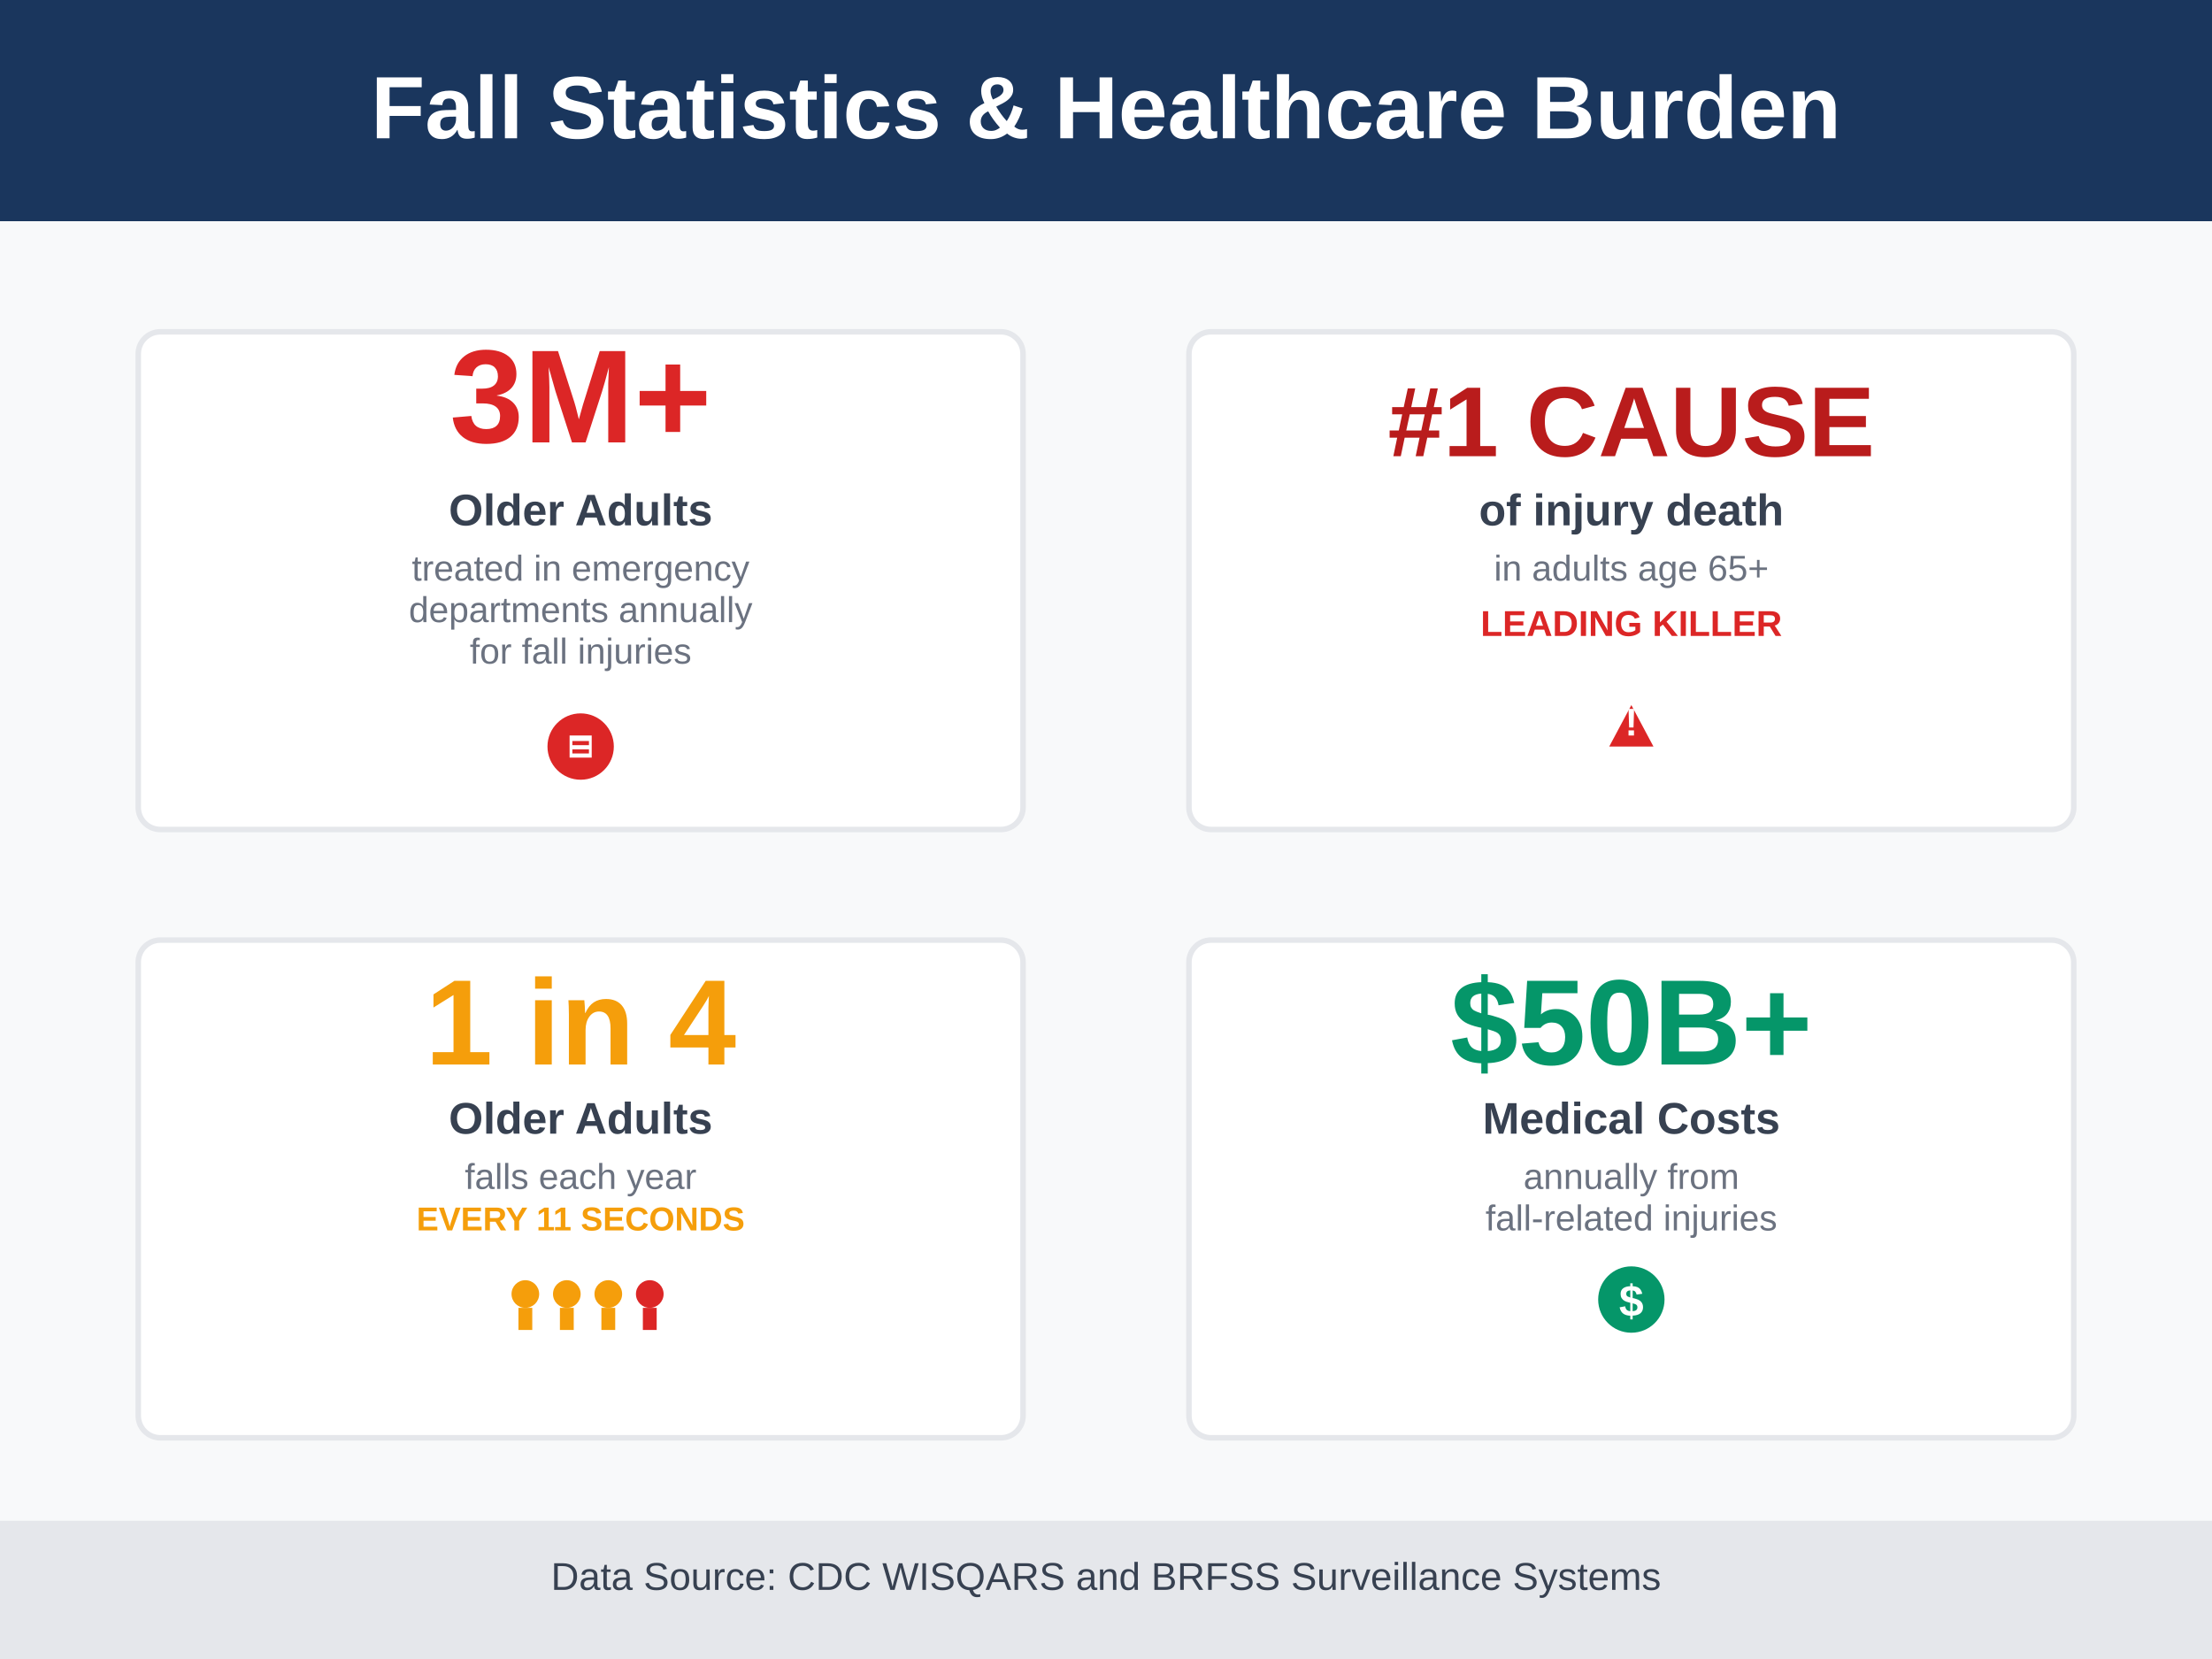
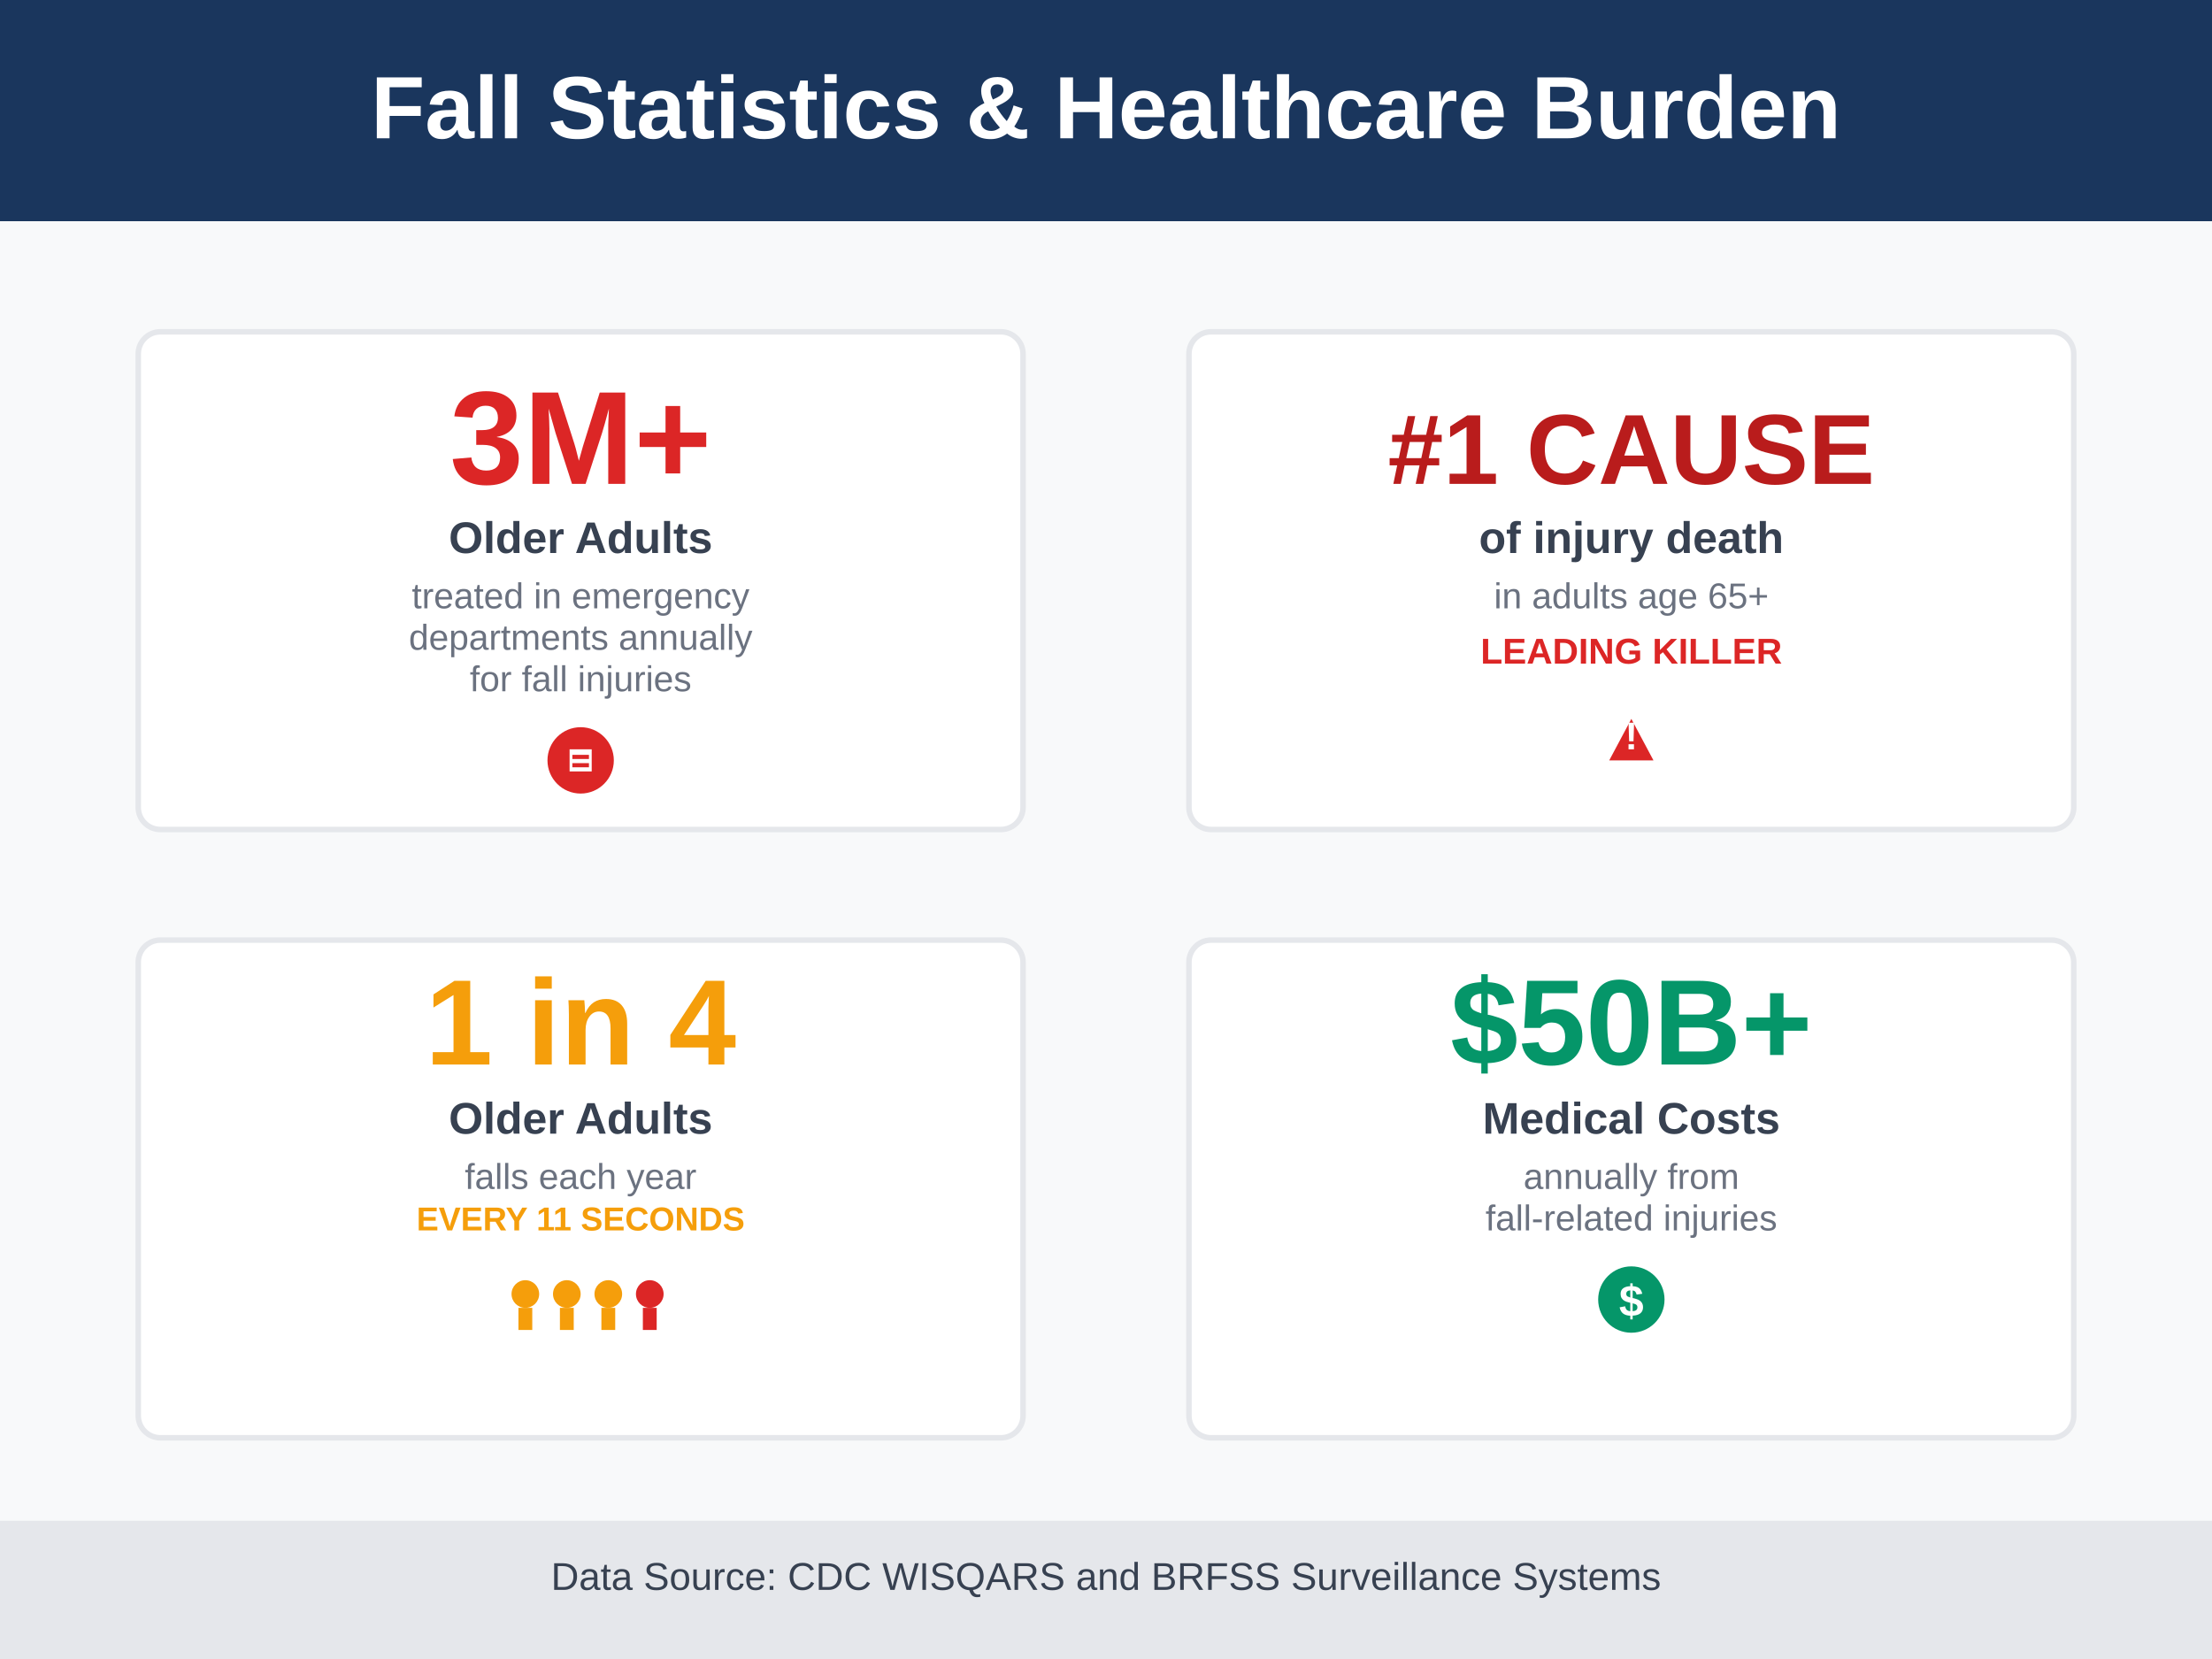
<svg xmlns="http://www.w3.org/2000/svg" viewBox="0 0 800 600" width="800" height="600">
  <rect width="800" height="600" fill="#f8f9fa" />
  <rect x="0" y="0" width="800" height="80" fill="#1a365d" />
  <text x="400" y="50" font-family="Arial, sans-serif" font-size="32" font-weight="bold" fill="white" text-anchor="middle">Fall Statistics &amp; Healthcare Burden</text>
  <rect x="50" y="120" width="320" height="180" fill="white" stroke="#e5e7eb" stroke-width="2" rx="8" />
-   <text x="210" y="160" font-family="Arial, sans-serif" font-size="48" font-weight="bold" fill="#dc2626" text-anchor="middle">3M+</text>
-   <text x="210" y="190" font-family="Arial, sans-serif" font-size="16" font-weight="600" fill="#374151" text-anchor="middle">Older Adults</text>
-   <text x="210" y="210" font-family="Arial, sans-serif" font-size="13" fill="#6b7280" text-anchor="middle">treated in emergency</text>
-   <text x="210" y="225" font-family="Arial, sans-serif" font-size="13" fill="#6b7280" text-anchor="middle">departments annually</text>
-   <text x="210" y="240" font-family="Arial, sans-serif" font-size="13" fill="#6b7280" text-anchor="middle">for fall injuries</text>
-   <circle cx="210" cy="270" r="12" fill="#dc2626" />
-   <rect x="206" y="266" width="8" height="8" fill="white" />
-   <rect x="207" y="268" width="6" height="1.5" fill="#dc2626" />
-   <rect x="207" y="271" width="6" height="1.5" fill="#dc2626" />
+   <text x="210" y="175" font-family="Arial, sans-serif" font-size="48" font-weight="bold" fill="#dc2626" text-anchor="middle">3M+</text>
+   <text x="210" y="200" font-family="Arial, sans-serif" font-size="16" font-weight="600" fill="#374151" text-anchor="middle">Older Adults</text>
+   <text x="210" y="220" font-family="Arial, sans-serif" font-size="13" fill="#6b7280" text-anchor="middle">treated in emergency</text>
+   <text x="210" y="235" font-family="Arial, sans-serif" font-size="13" fill="#6b7280" text-anchor="middle">departments annually</text>
+   <text x="210" y="250" font-family="Arial, sans-serif" font-size="13" fill="#6b7280" text-anchor="middle">for fall injuries</text>
+   <circle cx="210" cy="275" r="12" fill="#dc2626" />
+   <rect x="206" y="271" width="8" height="8" fill="white" />
+   <rect x="207" y="273" width="6" height="1.5" fill="#dc2626" />
+   <rect x="207" y="276" width="6" height="1.5" fill="#dc2626" />
  <rect x="430" y="120" width="320" height="180" fill="white" stroke="#e5e7eb" stroke-width="2" rx="8" />
-   <text x="590" y="165" font-family="Arial, sans-serif" font-size="36" font-weight="bold" fill="#b91c1c" text-anchor="middle">#1 CAUSE</text>
-   <text x="590" y="190" font-family="Arial, sans-serif" font-size="16" font-weight="600" fill="#374151" text-anchor="middle">of injury death</text>
-   <text x="590" y="210" font-family="Arial, sans-serif" font-size="13" fill="#6b7280" text-anchor="middle">in adults age 65+</text>
-   <text x="590" y="230" font-family="Arial, sans-serif" font-size="13" font-weight="600" fill="#dc2626" text-anchor="middle">LEADING KILLER</text>
-   <polygon points="590,255 582,270 598,270" fill="#dc2626" />
-   <text x="590" y="266" font-family="Arial, sans-serif" font-size="14" font-weight="bold" fill="white" text-anchor="middle">!</text>
+   <text x="590" y="175" font-family="Arial, sans-serif" font-size="36" font-weight="bold" fill="#b91c1c" text-anchor="middle">#1 CAUSE</text>
+   <text x="590" y="200" font-family="Arial, sans-serif" font-size="16" font-weight="600" fill="#374151" text-anchor="middle">of injury death</text>
+   <text x="590" y="220" font-family="Arial, sans-serif" font-size="13" fill="#6b7280" text-anchor="middle">in adults age 65+</text>
+   <text x="590" y="240" font-family="Arial, sans-serif" font-size="13" font-weight="600" fill="#dc2626" text-anchor="middle">LEADING KILLER</text>
+   <polygon points="590,260 582,275 598,275" fill="#dc2626" />
+   <text x="590" y="271" font-family="Arial, sans-serif" font-size="14" font-weight="bold" fill="white" text-anchor="middle">!</text>
  <rect x="50" y="340" width="320" height="180" fill="white" stroke="#e5e7eb" stroke-width="2" rx="8" />
  <text x="210" y="385" font-family="Arial, sans-serif" font-size="44" font-weight="bold" fill="#f59e0b" text-anchor="middle">1 in 4</text>
  <text x="210" y="410" font-family="Arial, sans-serif" font-size="16" font-weight="600" fill="#374151" text-anchor="middle">Older Adults</text>
  <text x="210" y="430" font-family="Arial, sans-serif" font-size="13" fill="#6b7280" text-anchor="middle">falls each year</text>
  <text x="210" y="445" font-family="Arial, sans-serif" font-size="12" font-weight="600" fill="#f59e0b" text-anchor="middle">EVERY 11 SECONDS</text>
  <g transform="translate(180,460)">
    <circle cx="10" cy="8" r="5" fill="#f59e0b" />
    <rect x="7.5" y="13" width="5" height="8" fill="#f59e0b" />
    <circle cx="25" cy="8" r="5" fill="#f59e0b" />
    <rect x="22.5" y="13" width="5" height="8" fill="#f59e0b" />
    <circle cx="40" cy="8" r="5" fill="#f59e0b" />
    <rect x="37.5" y="13" width="5" height="8" fill="#f59e0b" />
    <circle cx="55" cy="8" r="5" fill="#dc2626" />
    <rect x="52.5" y="13" width="5" height="8" fill="#dc2626" />
  </g>
  <rect x="430" y="340" width="320" height="180" fill="white" stroke="#e5e7eb" stroke-width="2" rx="8" />
  <text x="590" y="385" font-family="Arial, sans-serif" font-size="44" font-weight="bold" fill="#059669" text-anchor="middle">$50B+</text>
  <text x="590" y="410" font-family="Arial, sans-serif" font-size="16" font-weight="600" fill="#374151" text-anchor="middle">Medical Costs</text>
  <text x="590" y="430" font-family="Arial, sans-serif" font-size="13" fill="#6b7280" text-anchor="middle">annually from</text>
  <text x="590" y="445" font-family="Arial, sans-serif" font-size="13" fill="#6b7280" text-anchor="middle">fall-related injuries</text>
  <circle cx="590" cy="470" r="12" fill="#059669" />
  <text x="590" y="476" font-family="Arial, sans-serif" font-size="16" font-weight="bold" fill="white" text-anchor="middle">$</text>
  <rect x="0" y="550" width="800" height="50" fill="#e5e7eb" />
  <text x="400" y="575" font-family="Arial, sans-serif" font-size="14" fill="#374151" text-anchor="middle">Data Source: CDC WISQARS and BRFSS Surveillance Systems</text>
</svg>
